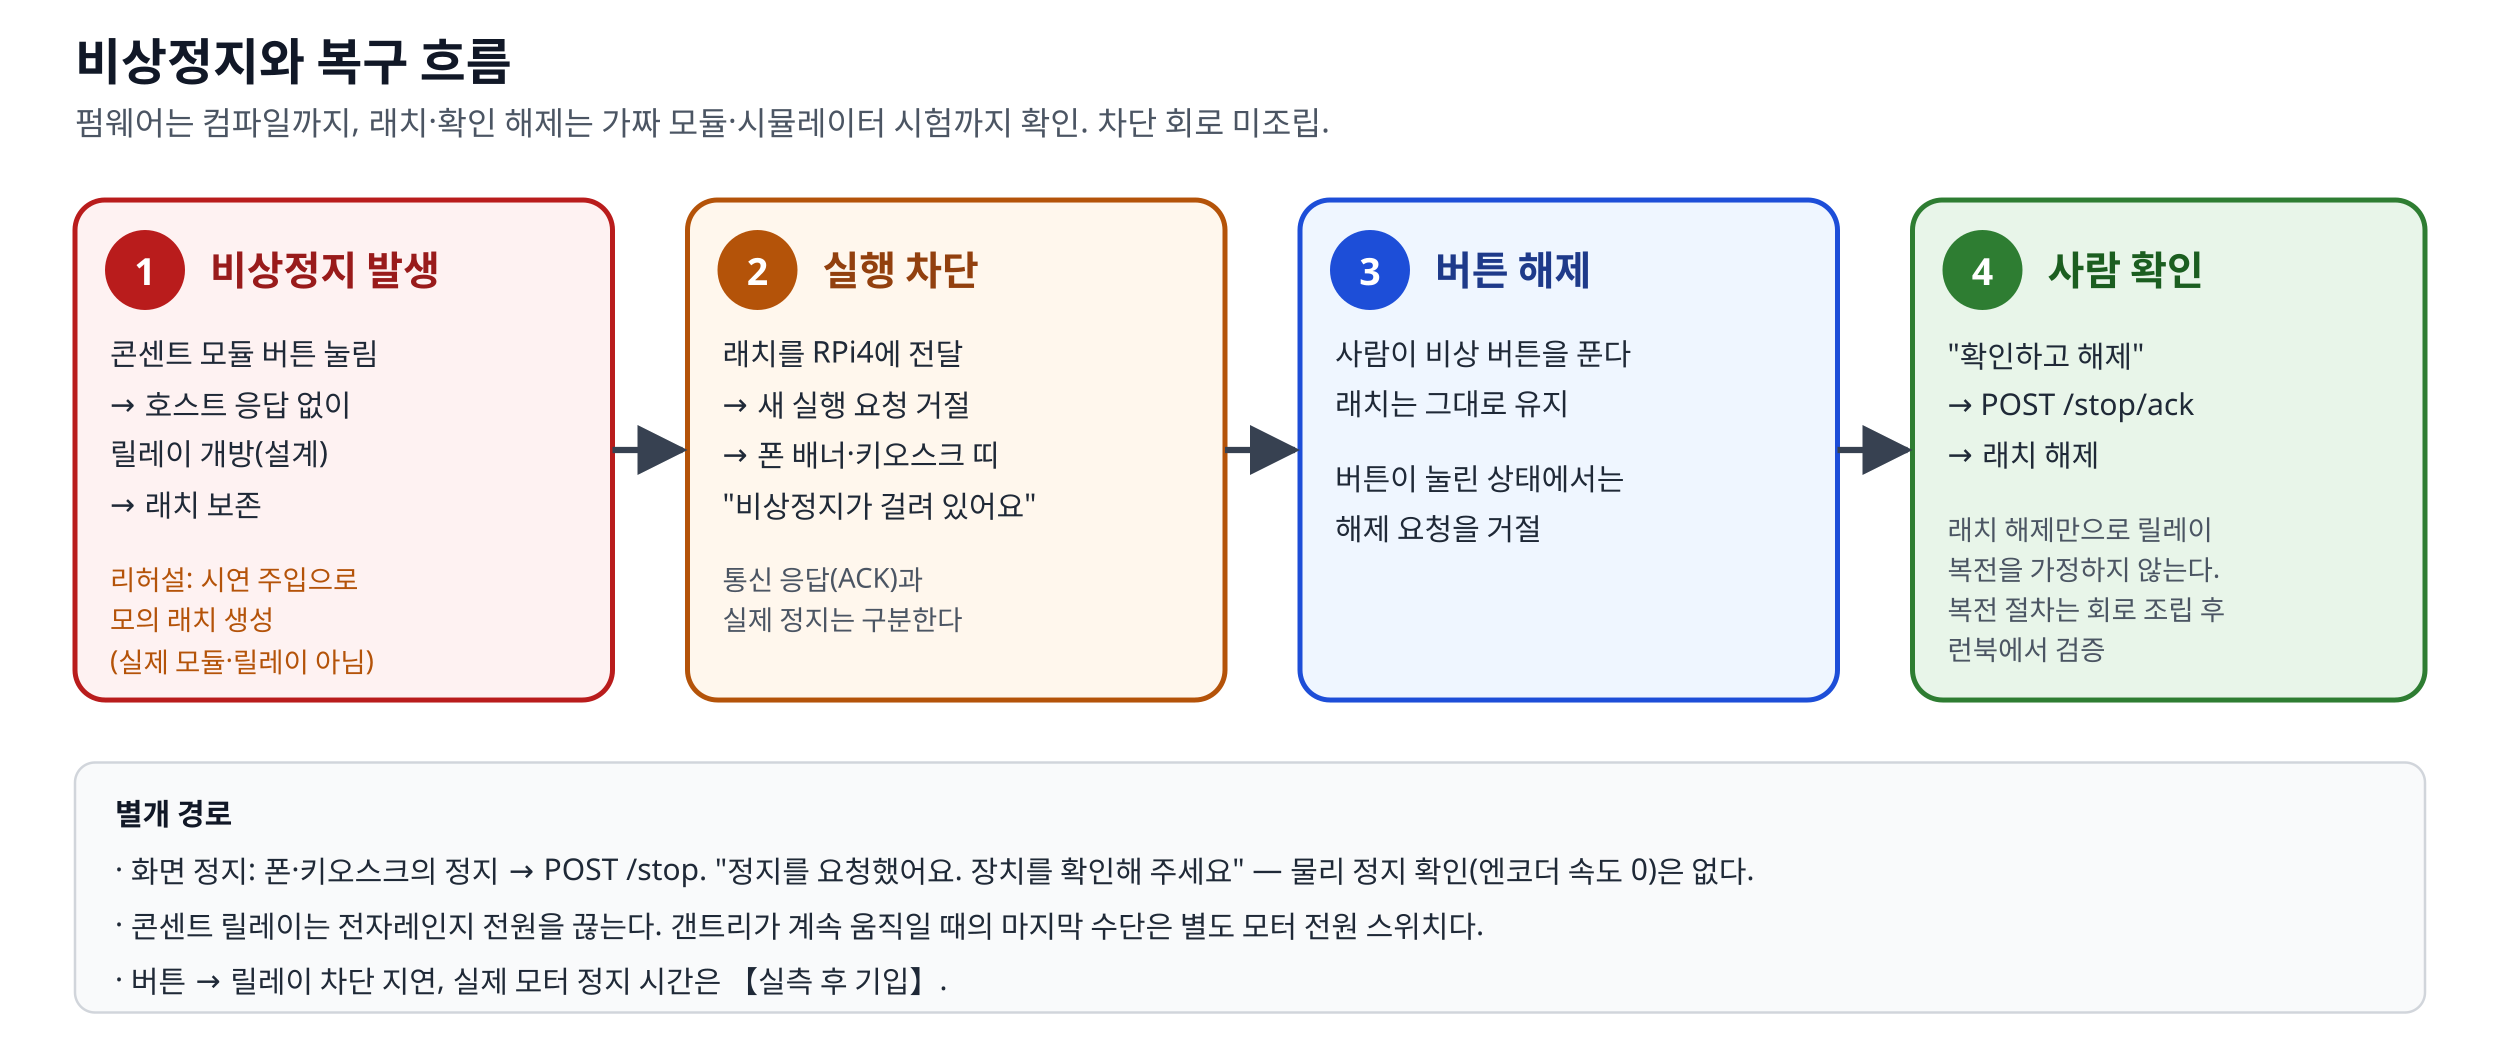
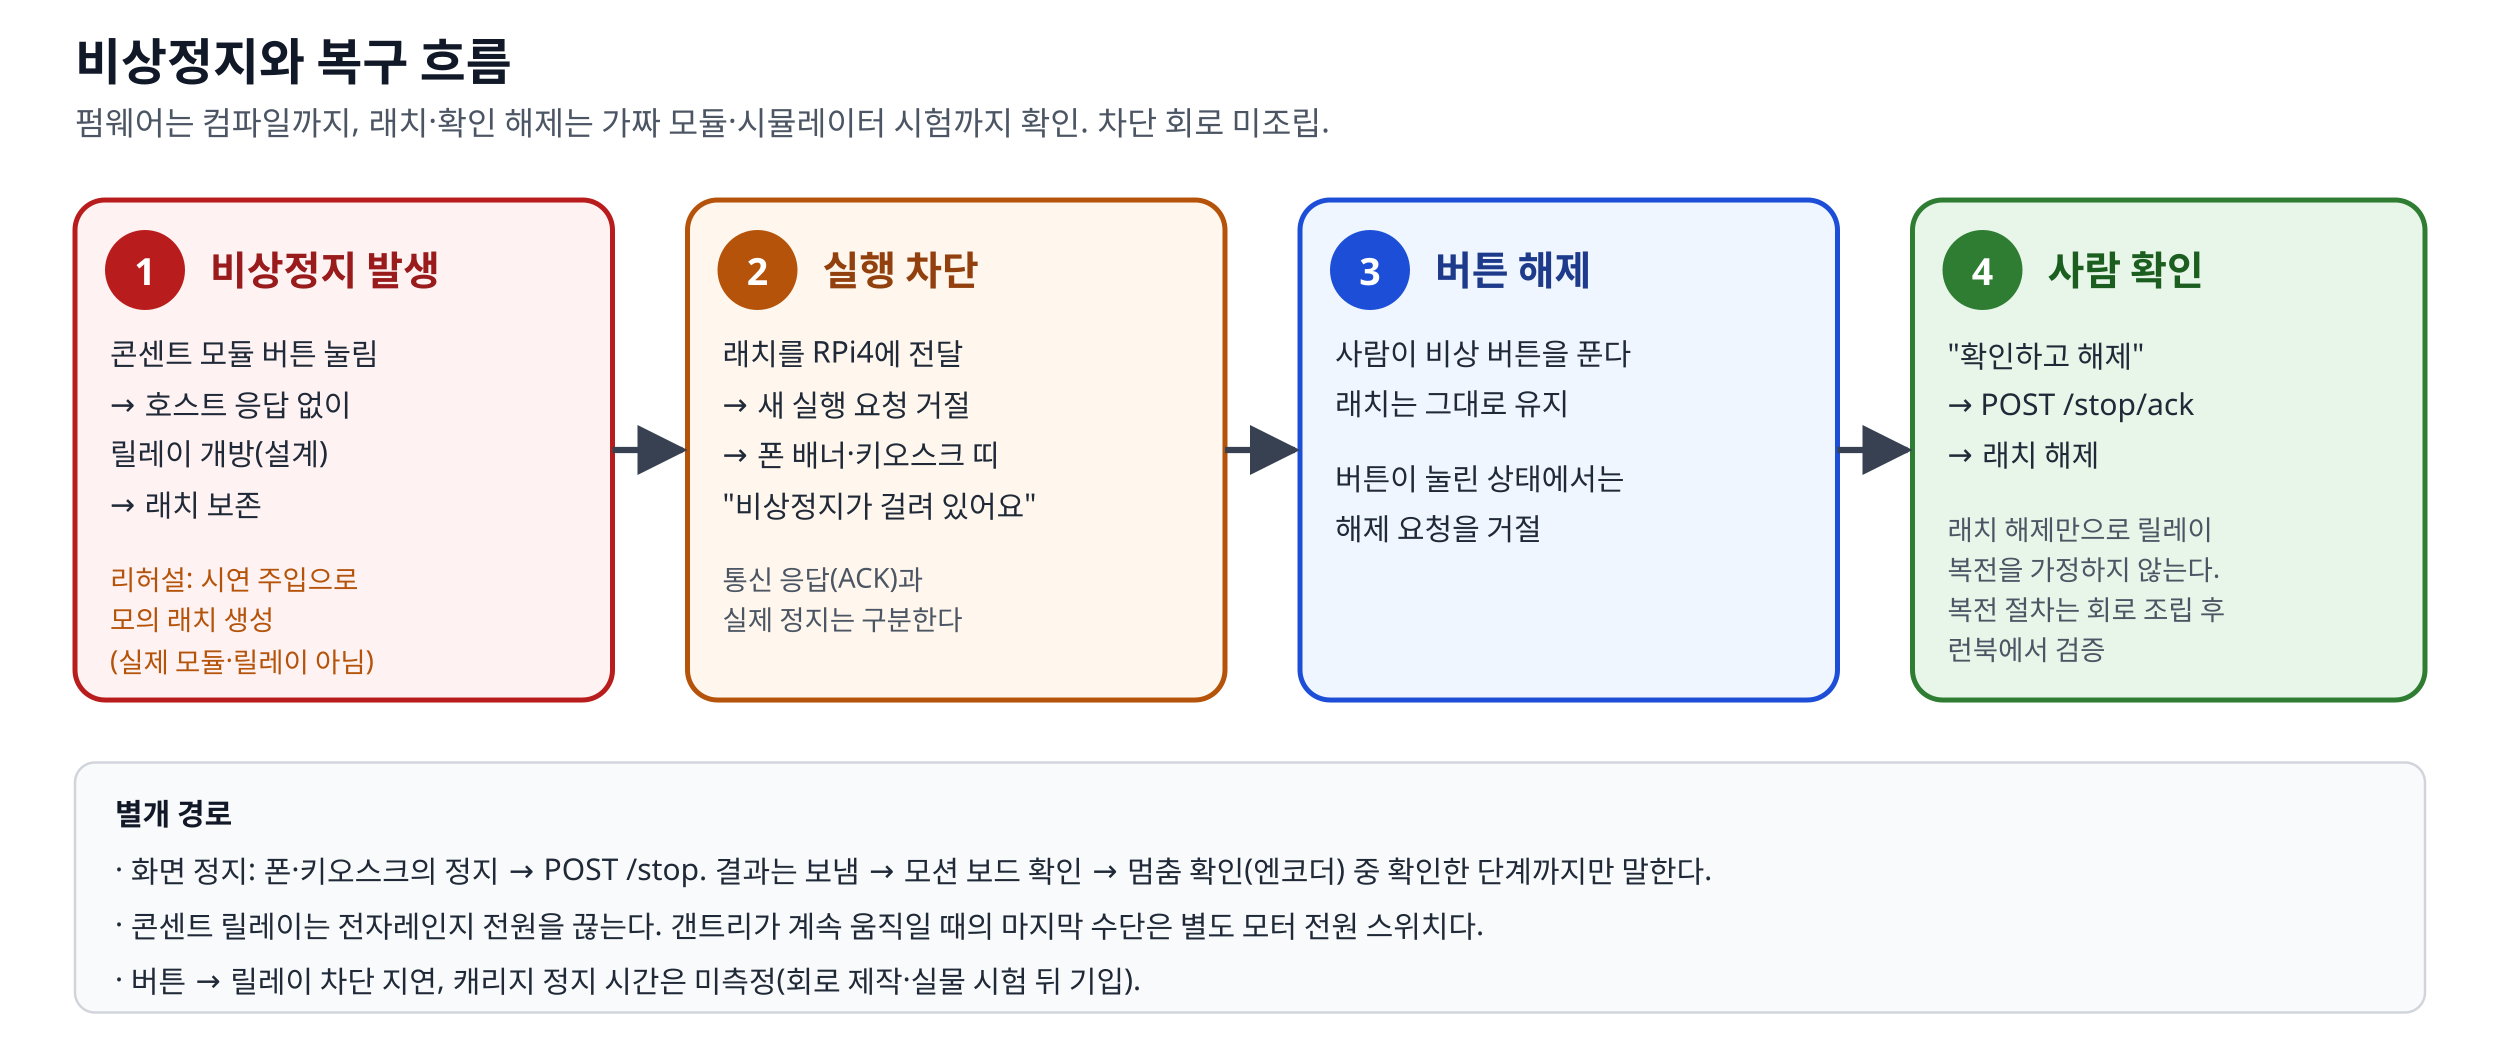
<svg xmlns="http://www.w3.org/2000/svg" width="1000" height="420" viewBox="0 0 1000 420" font-family="'Noto Sans KR','Malgun Gothic',sans-serif">
  <defs>
    <marker id="a" viewBox="0 0 10 10" refX="9" refY="5" markerWidth="8" markerHeight="8" orient="auto">
      <path d="M0,0 L10,5 L0,10 z" fill="#374151" />
    </marker>
  </defs>
  <rect x="0" y="0" width="1000" height="420" fill="#ffffff" />
  <text x="30" y="32" font-size="20" font-weight="700" fill="#111827">비상정지와 복구 흐름</text>
  <text x="30" y="54" font-size="13" fill="#4b5563">펌웨어는 컴파일까지, 래치·확인 해제는 가짜 모듈·시뮬레이터 시험까지 확인. 차단 회로 미조립.</text>
  <rect x="30" y="80" width="215" height="200" rx="12" fill="#fef2f2" stroke="#b91c1c" stroke-width="2" />
  <circle cx="58" cy="108" r="16" fill="#b91c1c" />
  <text x="58" y="114" font-size="15" font-weight="700" fill="#ffffff" text-anchor="middle">1</text>
  <text x="84" y="114" font-size="16" font-weight="700" fill="#991b1b">비상정지 발생</text>
  <text x="44" y="146" font-size="12" fill="#1f2937">콘센트 모듈 버튼 눌림</text>
  <text x="44" y="166" font-size="12" fill="#1f2937">→ 호스트 응답 없이</text>
  <text x="44" y="186" font-size="12" fill="#1f2937">   릴레이 개방(설계)</text>
  <text x="44" y="206" font-size="12" fill="#1f2937">→ 래치 보존</text>
  <text x="44" y="236" font-size="11" fill="#b45309">리허설: 시연 주입으로</text>
  <text x="44" y="252" font-size="11" fill="#b45309">모의 래치 생성</text>
  <text x="44" y="268" font-size="11" fill="#b45309">(실제 모듈·릴레이 아님)</text>
  <rect x="275" y="80" width="215" height="200" rx="12" fill="#fff7ed" stroke="#b45309" stroke-width="2" />
  <circle cx="303" cy="108" r="16" fill="#b45309" />
  <text x="303" y="114" font-size="15" font-weight="700" fill="#ffffff" text-anchor="middle">2</text>
  <text x="329" y="114" font-size="16" font-weight="700" fill="#92400e">실행 차단</text>
  <text x="289" y="146" font-size="12" fill="#1f2937">래치를 RPi4에 전달</text>
  <text x="289" y="166" font-size="12" fill="#1f2937">→ 새 실행 요청 거절</text>
  <text x="289" y="186" font-size="12" fill="#1f2937">→ 폰 배너·키오스크 띠</text>
  <text x="289" y="206" font-size="12" fill="#1f2937">   "비상정지가 걸려 있어요"</text>
  <text x="289" y="236" font-size="11" fill="#4b5563">통신 응답(ACK)과</text>
  <text x="289" y="252" font-size="11" fill="#4b5563">실제 정지는 구분한다</text>
  <rect x="520" y="80" width="215" height="200" rx="12" fill="#eff6ff" stroke="#1d4ed8" stroke-width="2" />
  <circle cx="548" cy="108" r="16" fill="#1d4ed8" />
  <text x="548" y="114" font-size="15" font-weight="700" fill="#ffffff" text-anchor="middle">3</text>
  <text x="574" y="114" font-size="16" font-weight="700" fill="#1e3a8a">버튼 해제</text>
  <text x="534" y="146" font-size="12" fill="#1f2937">사람이 비상 버튼을 푼다</text>
  <text x="534" y="166" font-size="12" fill="#1f2937">래치는 그대로 유지</text>
  <text x="534" y="196" font-size="12" fill="#1f2937">버튼이 눌린 상태에서는</text>
  <text x="534" y="216" font-size="12" fill="#1f2937">해제 요청을 거절</text>
  <rect x="765" y="80" width="205" height="200" rx="12" fill="#e8f5e9" stroke="#2e7d32" stroke-width="2" />
  <circle cx="793" cy="108" r="16" fill="#2e7d32" />
  <text x="793" y="114" font-size="15" font-weight="700" fill="#ffffff" text-anchor="middle">4</text>
  <text x="819" y="114" font-size="16" font-weight="700" fill="#1b5e20">사람 확인</text>
  <text x="779" y="146" font-size="12" fill="#1f2937">"확인하고 해제"</text>
  <text x="779" y="166" font-size="12" fill="#1f2937">→ POST /stop/ack</text>
  <text x="779" y="186" font-size="12" fill="#1f2937">→ 래치 해제</text>
  <text x="779" y="216" font-size="11" fill="#4b5563">래치 해제만으로 릴레이</text>
  <text x="779" y="232" font-size="11" fill="#4b5563">복전을 가정하지 않는다.</text>
  <text x="779" y="248" font-size="11" fill="#4b5563">복전 절차는 회로 조립 후</text>
  <text x="779" y="264" font-size="11" fill="#4b5563">런북에서 검증</text>
  <line x1="245" y1="180" x2="273" y2="180" stroke="#374151" stroke-width="2.5" marker-end="url(#a)" />
  <line x1="490" y1="180" x2="518" y2="180" stroke="#374151" stroke-width="2.5" marker-end="url(#a)" />
  <line x1="735" y1="180" x2="763" y2="180" stroke="#374151" stroke-width="2.5" marker-end="url(#a)" />
  <rect x="30" y="305" width="940" height="100" rx="8" fill="#f9fafb" stroke="#d1d5db" stroke-width="1" />
  <text x="46" y="330" font-size="12" font-weight="700" fill="#111827">별개 경로</text>
-   <text x="46" y="352" font-size="12" fill="#1f2937">· 화면 정지: 폰·키오스크의 정지 → POST /stop. "정지를 요청했어요. 장치를 확인해 주세요" — 물리 정지 확인(엔코더 속도 0)은 없다.</text>
+   <text x="46" y="352" font-size="12" fill="#1f2937">· 화면 정지: 폰·키오스크의 정지 → POST /stop. 결과는 보냄 → 모션 보드 확인 → 멈춤 확인(엔코더) 중 확인한 단계까지만 말한다.</text>
  <text x="46" y="374" font-size="12" fill="#1f2937">· 콘센트 릴레이는 전자레인지 전원을 끊는다. 갠트리가 계속 움직일 때의 마지막 수단은 별도 모터 전원 스위치다.</text>
-   <text x="46" y="396" font-size="12" fill="#1f2937">· 버튼 → 릴레이 차단 지연, 실제 모터 정지 시간은 【실측 후 기입】.</text>
+   <text x="46" y="396" font-size="12" fill="#1f2937">· 버튼 → 릴레이 차단 지연, 캐리지 정지 시간은 미측정(회로 제작·실물 시험 뒤 기입).</text>
</svg>
